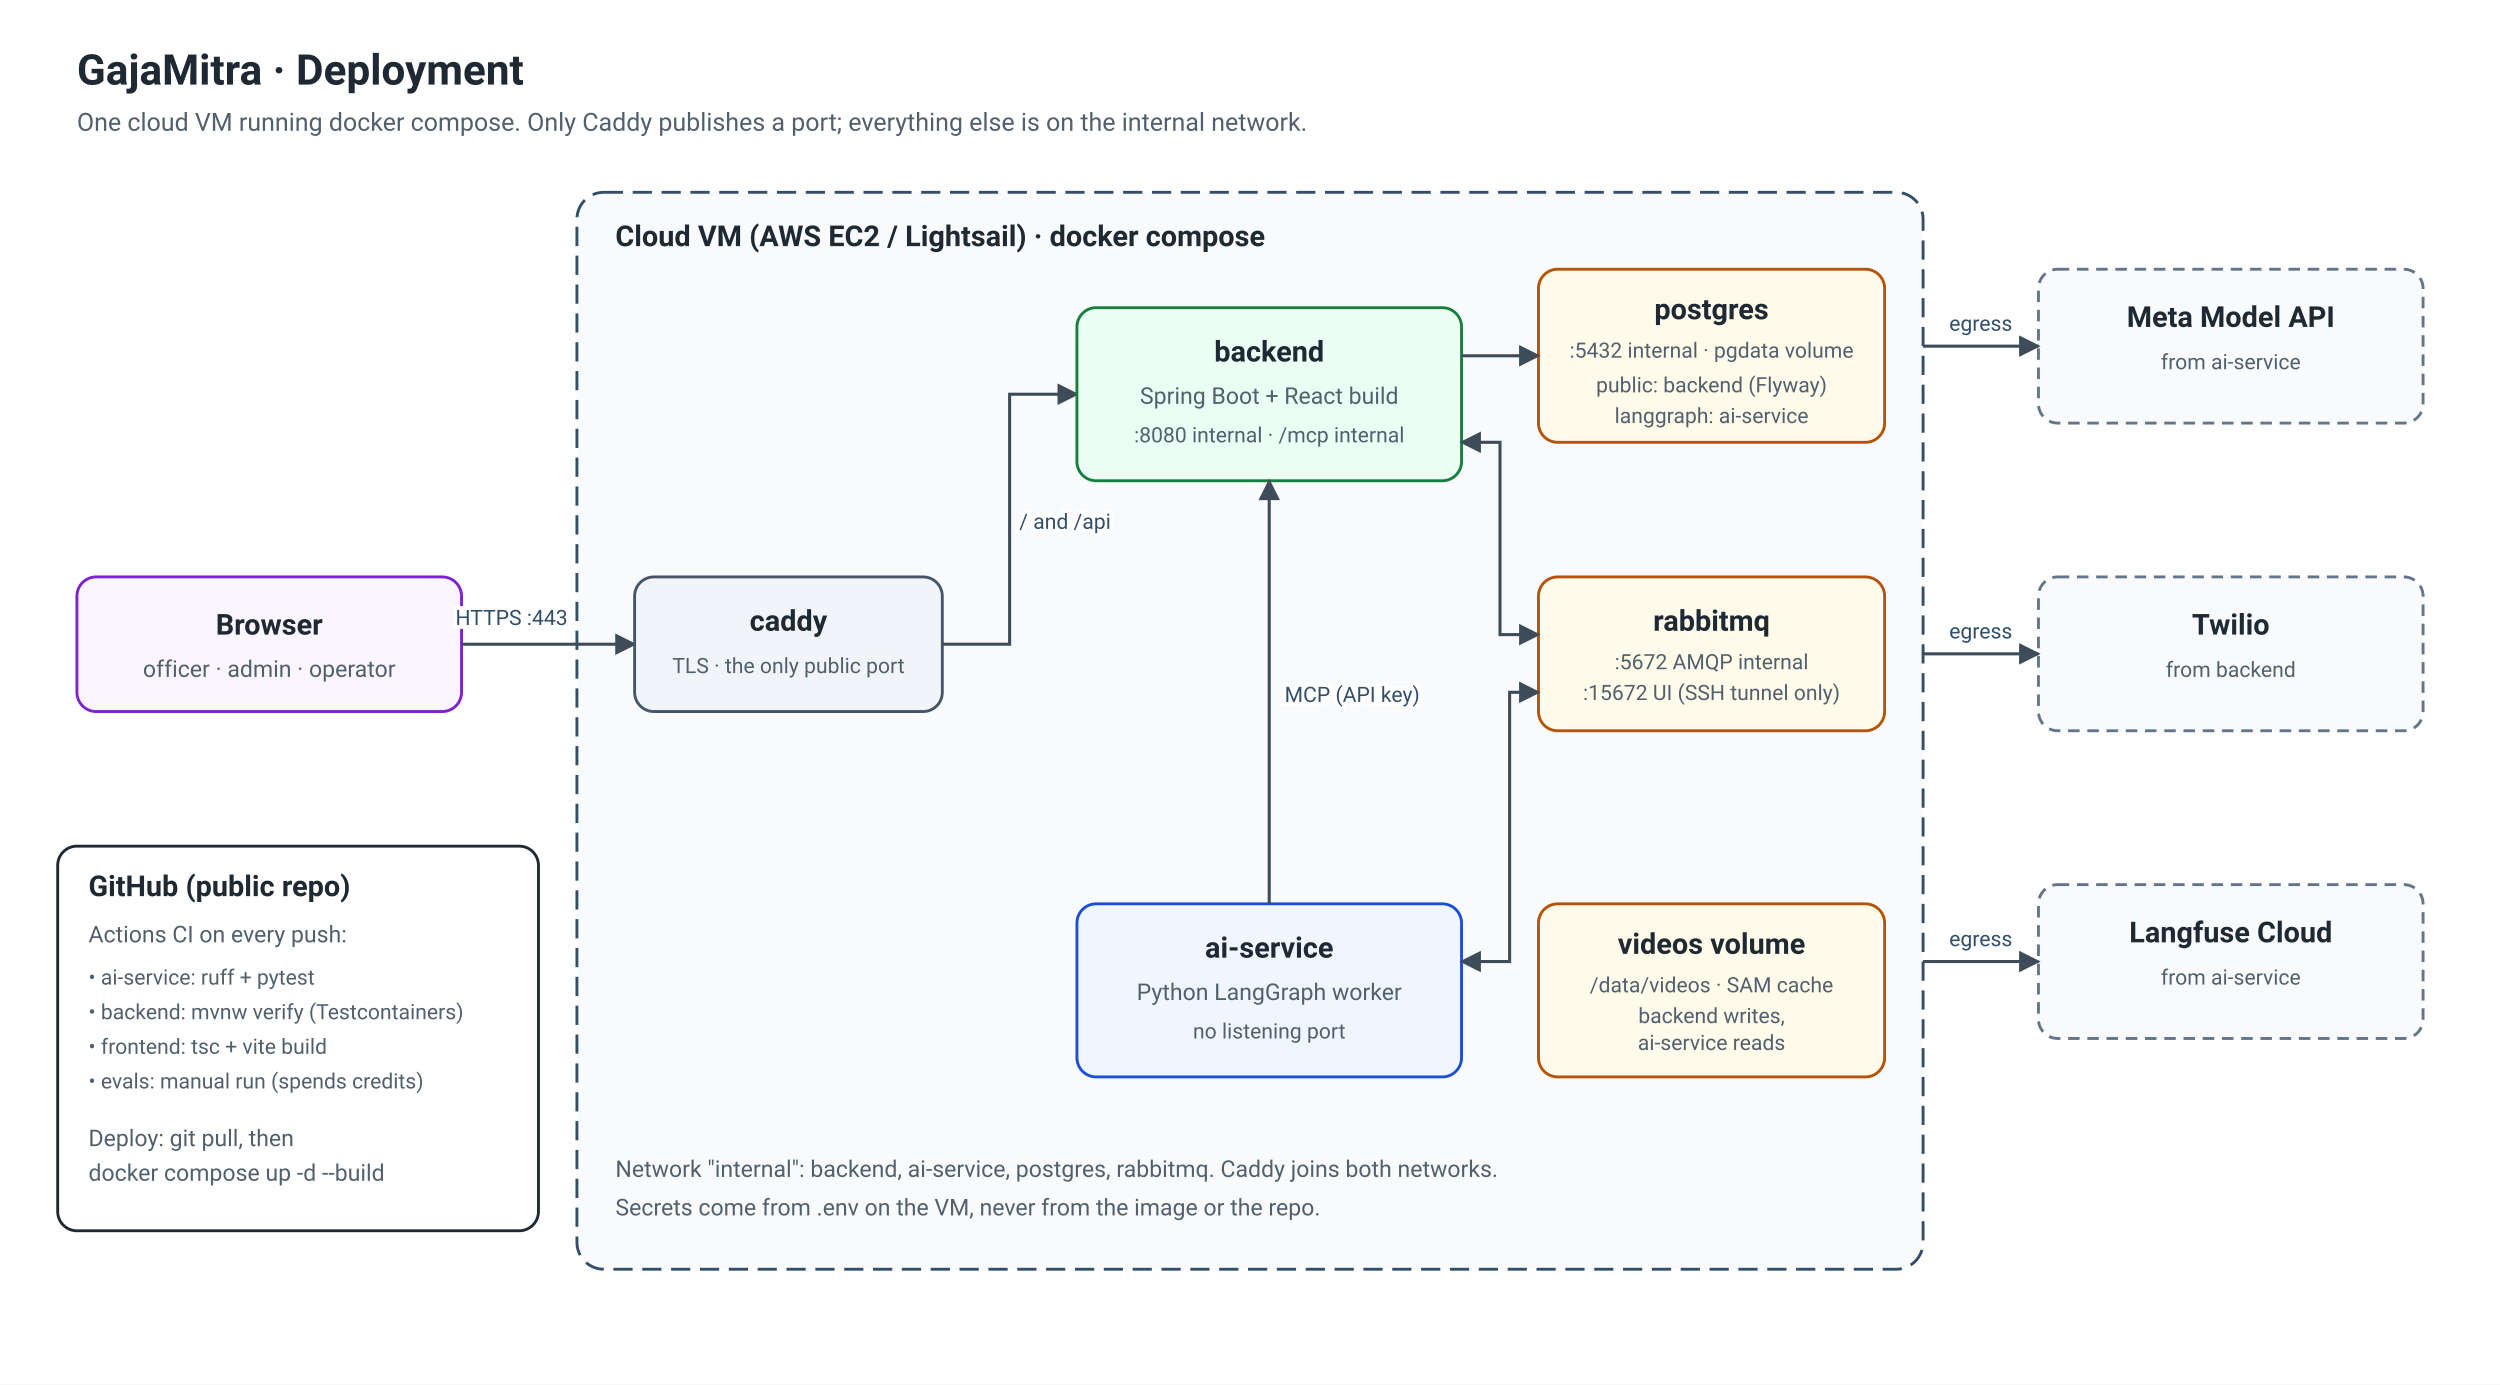
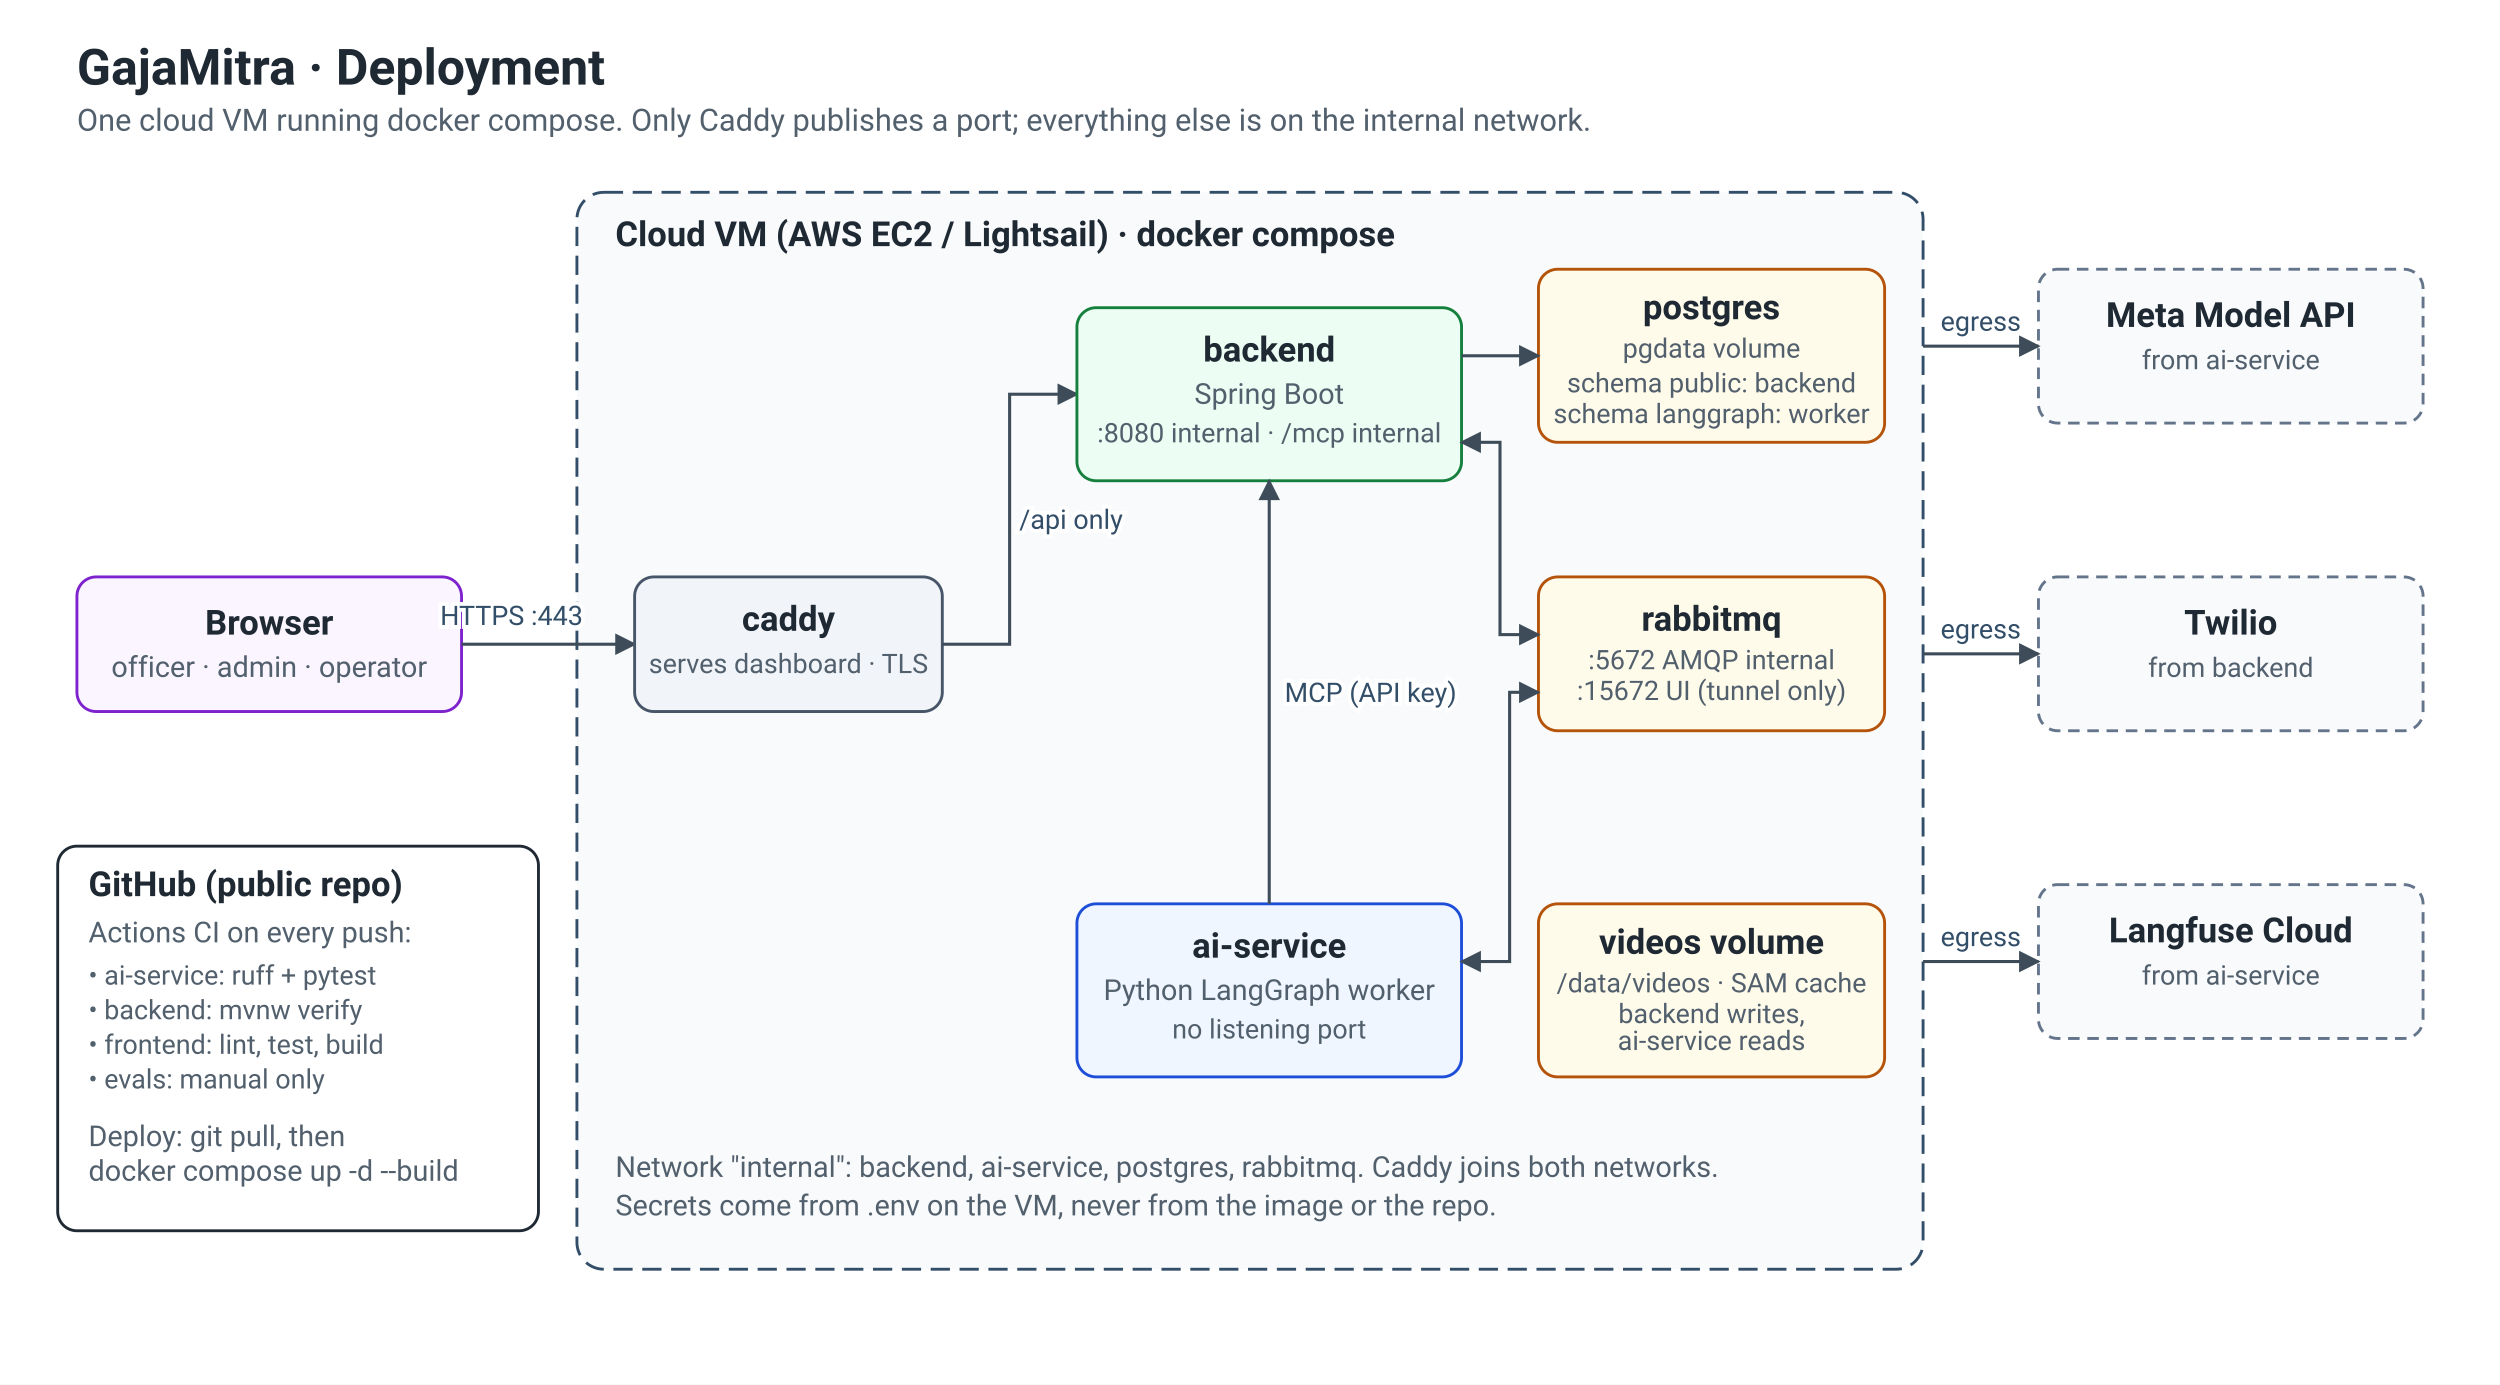
<svg xmlns="http://www.w3.org/2000/svg" viewBox="0 0 1300 720" width="1300" height="720" role="img" aria-labelledby="t6">
  <defs>
    <marker id="a" viewBox="0 0 10 10" refX="9" refY="5" markerWidth="7" markerHeight="7" orient="auto-start-reverse">
      <path d="M0,0L10,5L0,10z" fill="#3e4c59" />
    </marker>
    <style>
      text{font-family:-apple-system,"Segoe UI",Roboto,Helvetica,Arial,sans-serif;fill:#1f2933}
-       .title{font-size:22px;font-weight:700}.sub{font-size:13px;fill:#52606d}
-       .h{font-size:15px;font-weight:600}.s{font-size:12px;fill:#52606d}.xs{font-size:11px;fill:#52606d}
-       .lbl{font-size:11px;fill:#334e68;paint-order:stroke;stroke:#fff;stroke-width:4px}
+       .title{font-size:26px;font-weight:700}.sub{font-size:16px;fill:#52606d}
+       .h{font-size:18px;font-weight:600}.s{font-size:15px;fill:#52606d}.xs{font-size:14px;fill:#52606d}
+       .lbl{font-size:14px;fill:#334e68;paint-order:stroke;stroke:#fff;stroke-width:4px}
      .line{stroke:#3e4c59;stroke-width:1.6;fill:none}
      .vm{fill:#f8fafc;stroke:#334e68;stroke-width:1.5;stroke-dasharray:10 5}
      .px{fill:#f1f5f9;stroke:#475569;stroke-width:1.5}
      .sb{fill:#ecfdf3;stroke:#15803d;stroke-width:1.5}.py{fill:#eff6ff;stroke:#1d4ed8;stroke-width:1.5}
      .inf{fill:#fffbeb;stroke:#b45309;stroke-width:1.5}
      .ext{fill:#f8fafc;stroke:#64748b;stroke-width:1.5;stroke-dasharray:6 4}
      .person{fill:#faf5ff;stroke:#7e22ce;stroke-width:1.5}.gh{fill:#ffffff;stroke:#1f2933;stroke-width:1.5}
    </style>
  </defs>
  <rect width="1300" height="720" fill="#ffffff" />
  <text class="title" x="40" y="44">GajaMitra · Deployment</text>
  <text class="sub" x="40" y="68">One cloud VM running docker compose. Only Caddy publishes a port; everything else is on the internal network.</text>
  <rect class="vm" x="300" y="100" width="700" height="560" rx="14" />
  <text class="h" x="320" y="128">Cloud VM (AWS EC2 / Lightsail) · docker compose</text>
  <rect class="person" x="40" y="300" width="200" height="70" rx="10" />
  <text class="h" x="140" y="330" text-anchor="middle">Browser</text>
  <text class="s" x="140" y="352" text-anchor="middle">officer · admin · operator</text>
  <path class="line" d="M240,335 H330" marker-end="url(#a)" />
  <text class="lbl" x="266" y="325" text-anchor="middle">HTTPS :443</text>
  <rect class="px" x="330" y="300" width="160" height="70" rx="10" />
  <text class="h" x="410" y="328" text-anchor="middle">caddy</text>
-   <text class="xs" x="410" y="350" text-anchor="middle">TLS · the only public port</text>
+   <text class="xs" x="410" y="350" text-anchor="middle">serves dashboard · TLS</text>
  <path class="line" d="M490,335 H525 V205 H560" marker-end="url(#a)" />
-   <text class="lbl" x="530" y="275">/ and /api</text>
+   <text class="lbl" x="530" y="275">/api only</text>
  <rect class="sb" x="560" y="160" width="200" height="90" rx="10" />
  <text class="h" x="660" y="188" text-anchor="middle">backend</text>
-   <text class="s" x="660" y="210" text-anchor="middle">Spring Boot + React build</text>
+   <text class="s" x="660" y="210" text-anchor="middle">Spring Boot</text>
  <text class="xs" x="660" y="230" text-anchor="middle">:8080 internal · /mcp internal</text>
  <rect class="py" x="560" y="470" width="200" height="90" rx="10" />
  <text class="h" x="660" y="498" text-anchor="middle">ai-service</text>
  <text class="s" x="660" y="520" text-anchor="middle">Python LangGraph worker</text>
  <text class="xs" x="660" y="540" text-anchor="middle">no listening port</text>
  <path class="line" d="M660,470 V250" marker-end="url(#a)" />
  <text class="lbl" x="668" y="365">MCP (API key)</text>
  <rect class="inf" x="800" y="140" width="180" height="90" rx="10" />
  <text class="h" x="890" y="166" text-anchor="middle">postgres</text>
-   <text class="xs" x="890" y="186" text-anchor="middle">:5432 internal · pgdata volume</text>
-   <text class="xs" x="890" y="204" text-anchor="middle">public: backend (Flyway)</text>
-   <text class="xs" x="890" y="220" text-anchor="middle">langgraph: ai-service</text>
+   <text class="xs" x="890" y="186" text-anchor="middle">pgdata volume</text>
+   <text class="xs" x="890" y="204" text-anchor="middle">schema public: backend</text>
+   <text class="xs" x="890" y="220" text-anchor="middle">schema langgraph: worker</text>
  <path class="line" d="M760,185 H800" marker-end="url(#a)" />
  <rect class="inf" x="800" y="300" width="180" height="80" rx="10" />
  <text class="h" x="890" y="328" text-anchor="middle">rabbitmq</text>
  <text class="xs" x="890" y="348" text-anchor="middle">:5672 AMQP internal</text>
-   <text class="xs" x="890" y="364" text-anchor="middle">:15672 UI (SSH tunnel only)</text>
+   <text class="xs" x="890" y="364" text-anchor="middle">:15672 UI (tunnel only)</text>
  <path class="line" d="M760,230 H780 V330 H800" marker-start="url(#a)" marker-end="url(#a)" />
  <path class="line" d="M760,500 H785 V360 H800" marker-start="url(#a)" marker-end="url(#a)" />
  <rect class="inf" x="800" y="470" width="180" height="90" rx="10" />
  <text class="h" x="890" y="496" text-anchor="middle">videos volume</text>
  <text class="xs" x="890" y="516" text-anchor="middle">/data/videos · SAM cache</text>
  <text class="xs" x="890" y="532" text-anchor="middle">backend writes,</text>
  <text class="xs" x="890" y="546" text-anchor="middle">ai-service reads</text>
  <text class="s" x="320" y="612">Network "internal": backend, ai-service, postgres, rabbitmq. Caddy joins both networks.</text>
  <text class="s" x="320" y="632">Secrets come from .env on the VM, never from the image or the repo.</text>
  <rect class="ext" x="1060" y="140" width="200" height="80" rx="10" />
  <text class="h" x="1160" y="170" text-anchor="middle">Meta Model API</text>
  <text class="xs" x="1160" y="192" text-anchor="middle">from ai-service</text>
  <rect class="ext" x="1060" y="300" width="200" height="80" rx="10" />
  <text class="h" x="1160" y="330" text-anchor="middle">Twilio</text>
  <text class="xs" x="1160" y="352" text-anchor="middle">from backend</text>
  <rect class="ext" x="1060" y="460" width="200" height="80" rx="10" />
  <text class="h" x="1160" y="490" text-anchor="middle">Langfuse Cloud</text>
  <text class="xs" x="1160" y="512" text-anchor="middle">from ai-service</text>
  <path class="line" d="M1000,180 H1060" marker-end="url(#a)" />
  <path class="line" d="M1000,340 H1060" marker-end="url(#a)" />
  <path class="line" d="M1000,500 H1060" marker-end="url(#a)" />
  <text class="lbl" x="1030" y="172" text-anchor="middle">egress</text>
  <text class="lbl" x="1030" y="332" text-anchor="middle">egress</text>
  <text class="lbl" x="1030" y="492" text-anchor="middle">egress</text>
  <rect class="gh" x="30" y="440" width="250" height="200" rx="10" />
  <text class="h" x="46" y="466">GitHub (public repo)</text>
  <text class="s" x="46" y="490">Actions CI on every push:</text>
  <text class="xs" x="46" y="512">• ai-service: ruff + pytest</text>
-   <text class="xs" x="46" y="530">• backend: mvnw verify (Testcontainers)</text>
-   <text class="xs" x="46" y="548">• frontend: tsc + vite build</text>
-   <text class="xs" x="46" y="566">• evals: manual run (spends credits)</text>
+   <text class="xs" x="46" y="530">• backend: mvnw verify</text>
+   <text class="xs" x="46" y="548">• frontend: lint, test, build</text>
+   <text class="xs" x="46" y="566">• evals: manual only</text>
  <text class="s" x="46" y="596">Deploy: git pull, then</text>
  <text class="s" x="46" y="614">docker compose up -d --build</text>
</svg>
